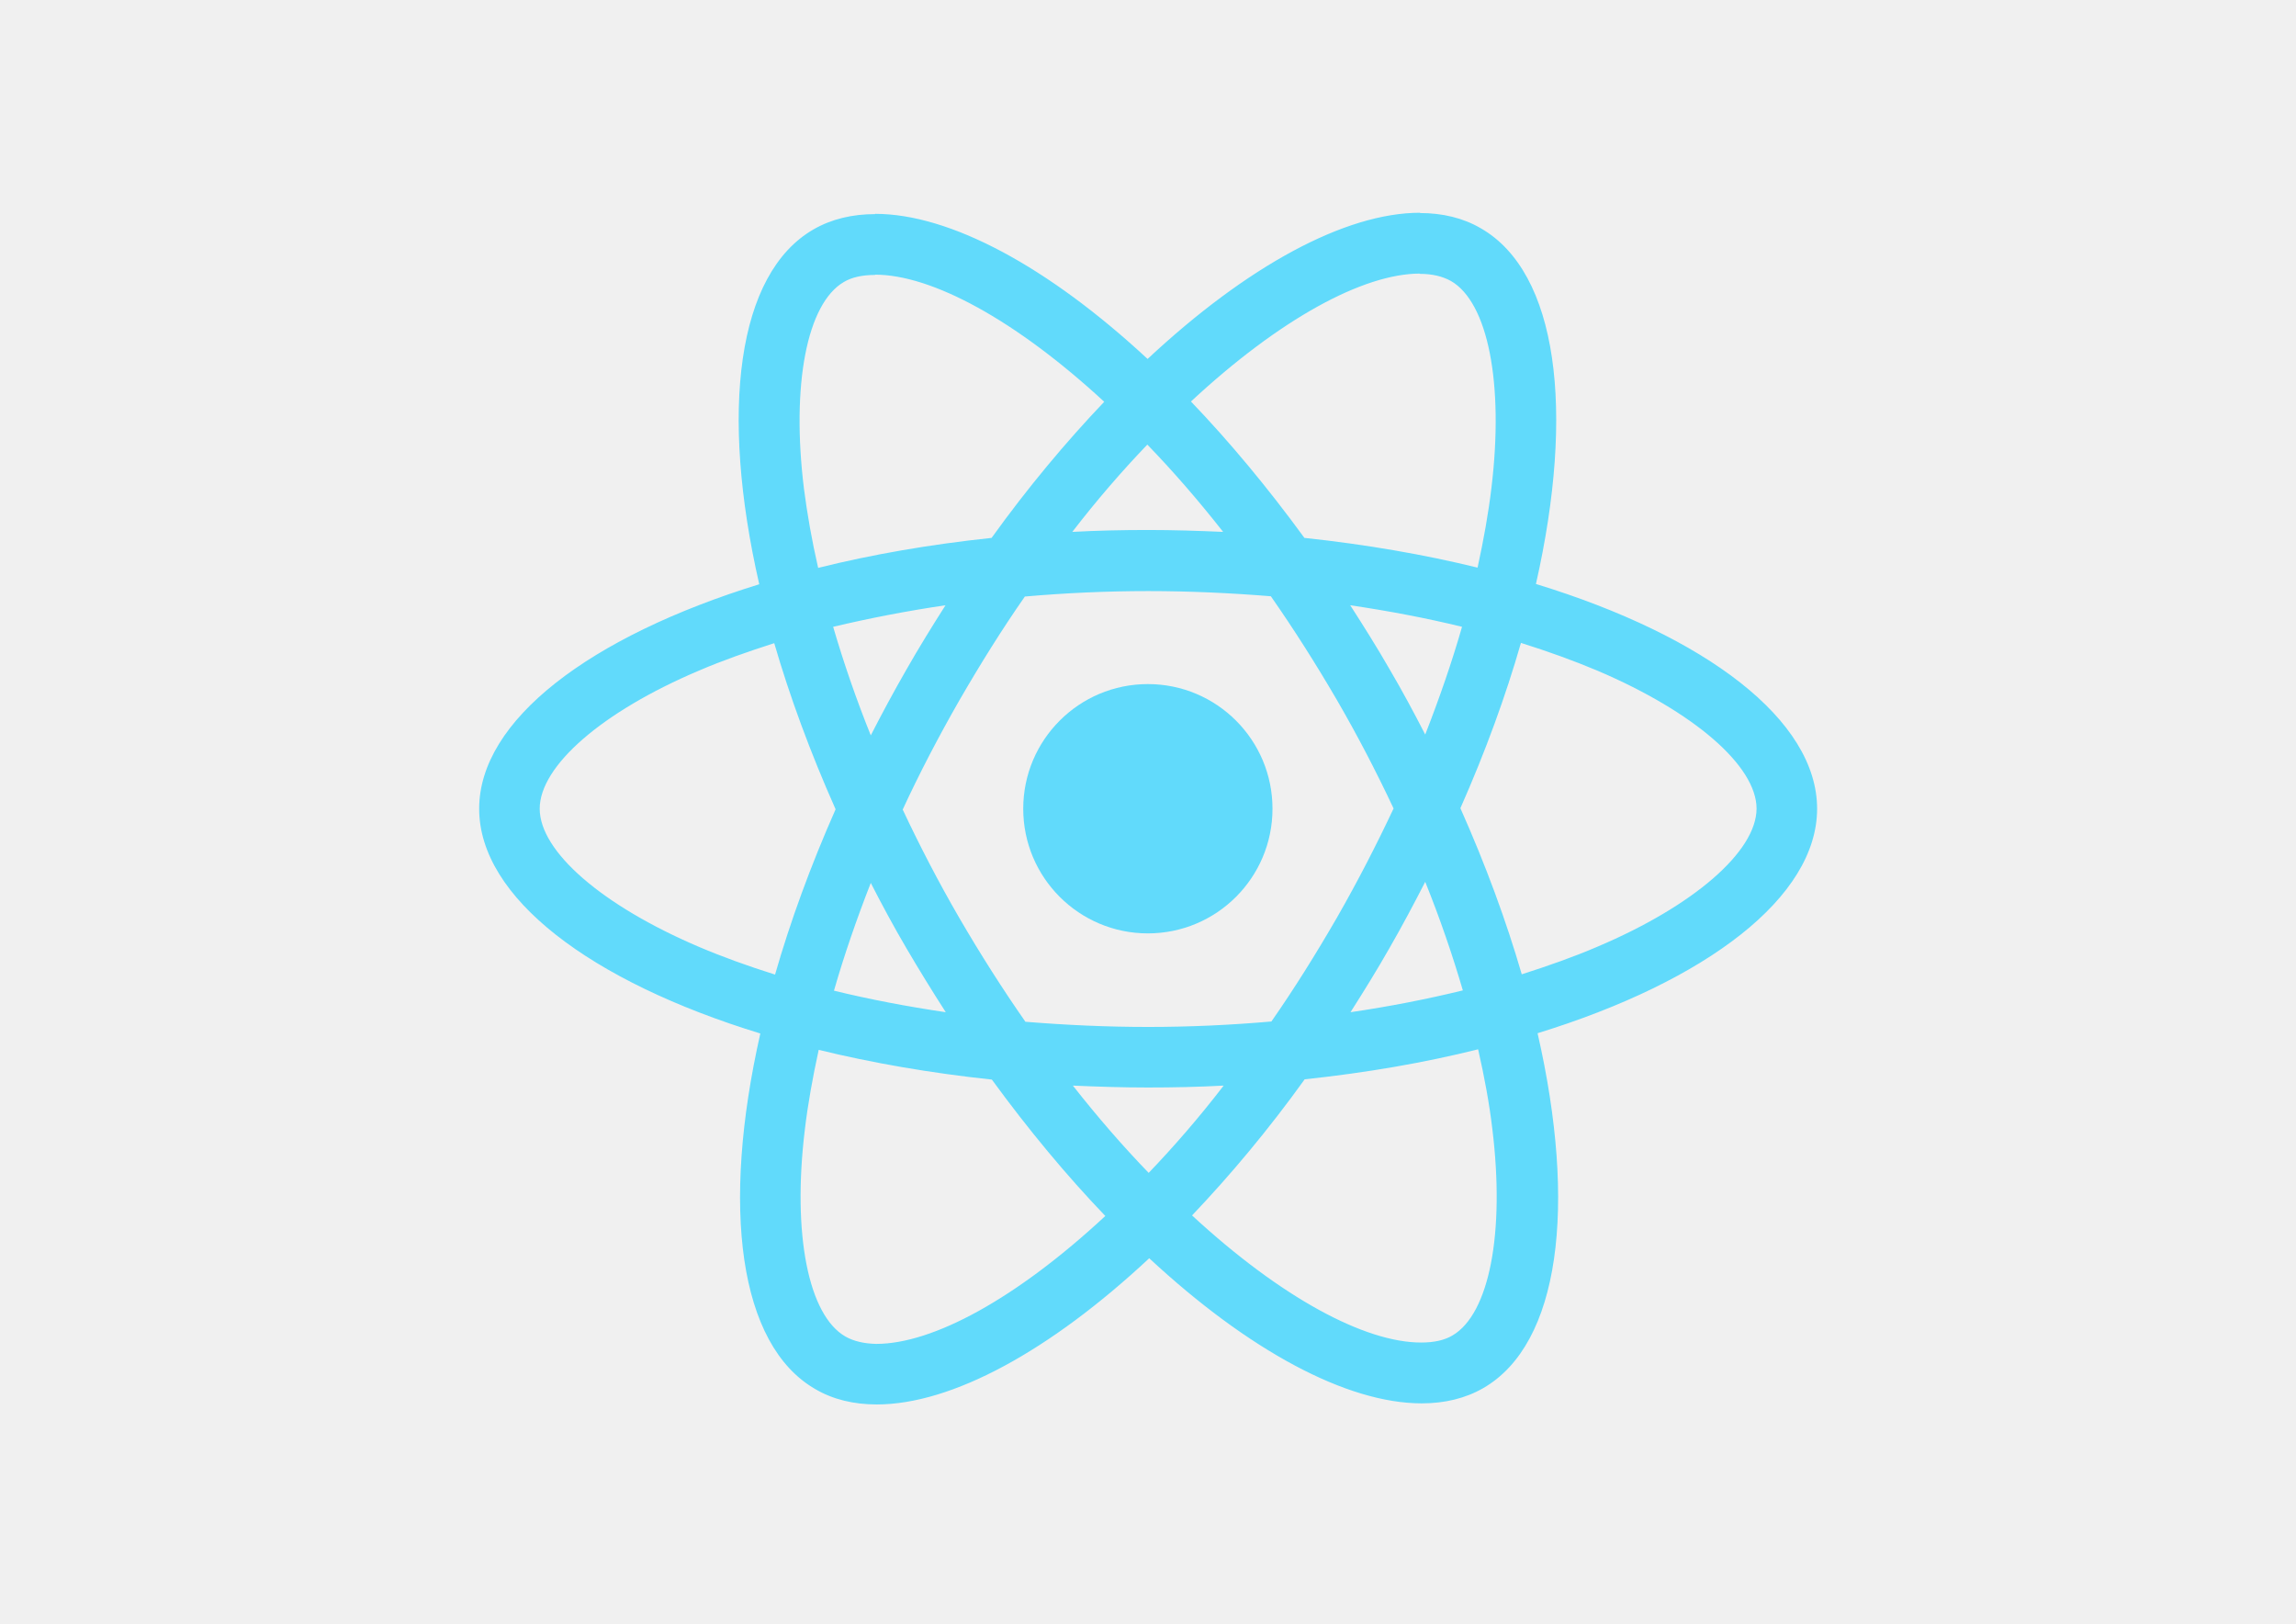
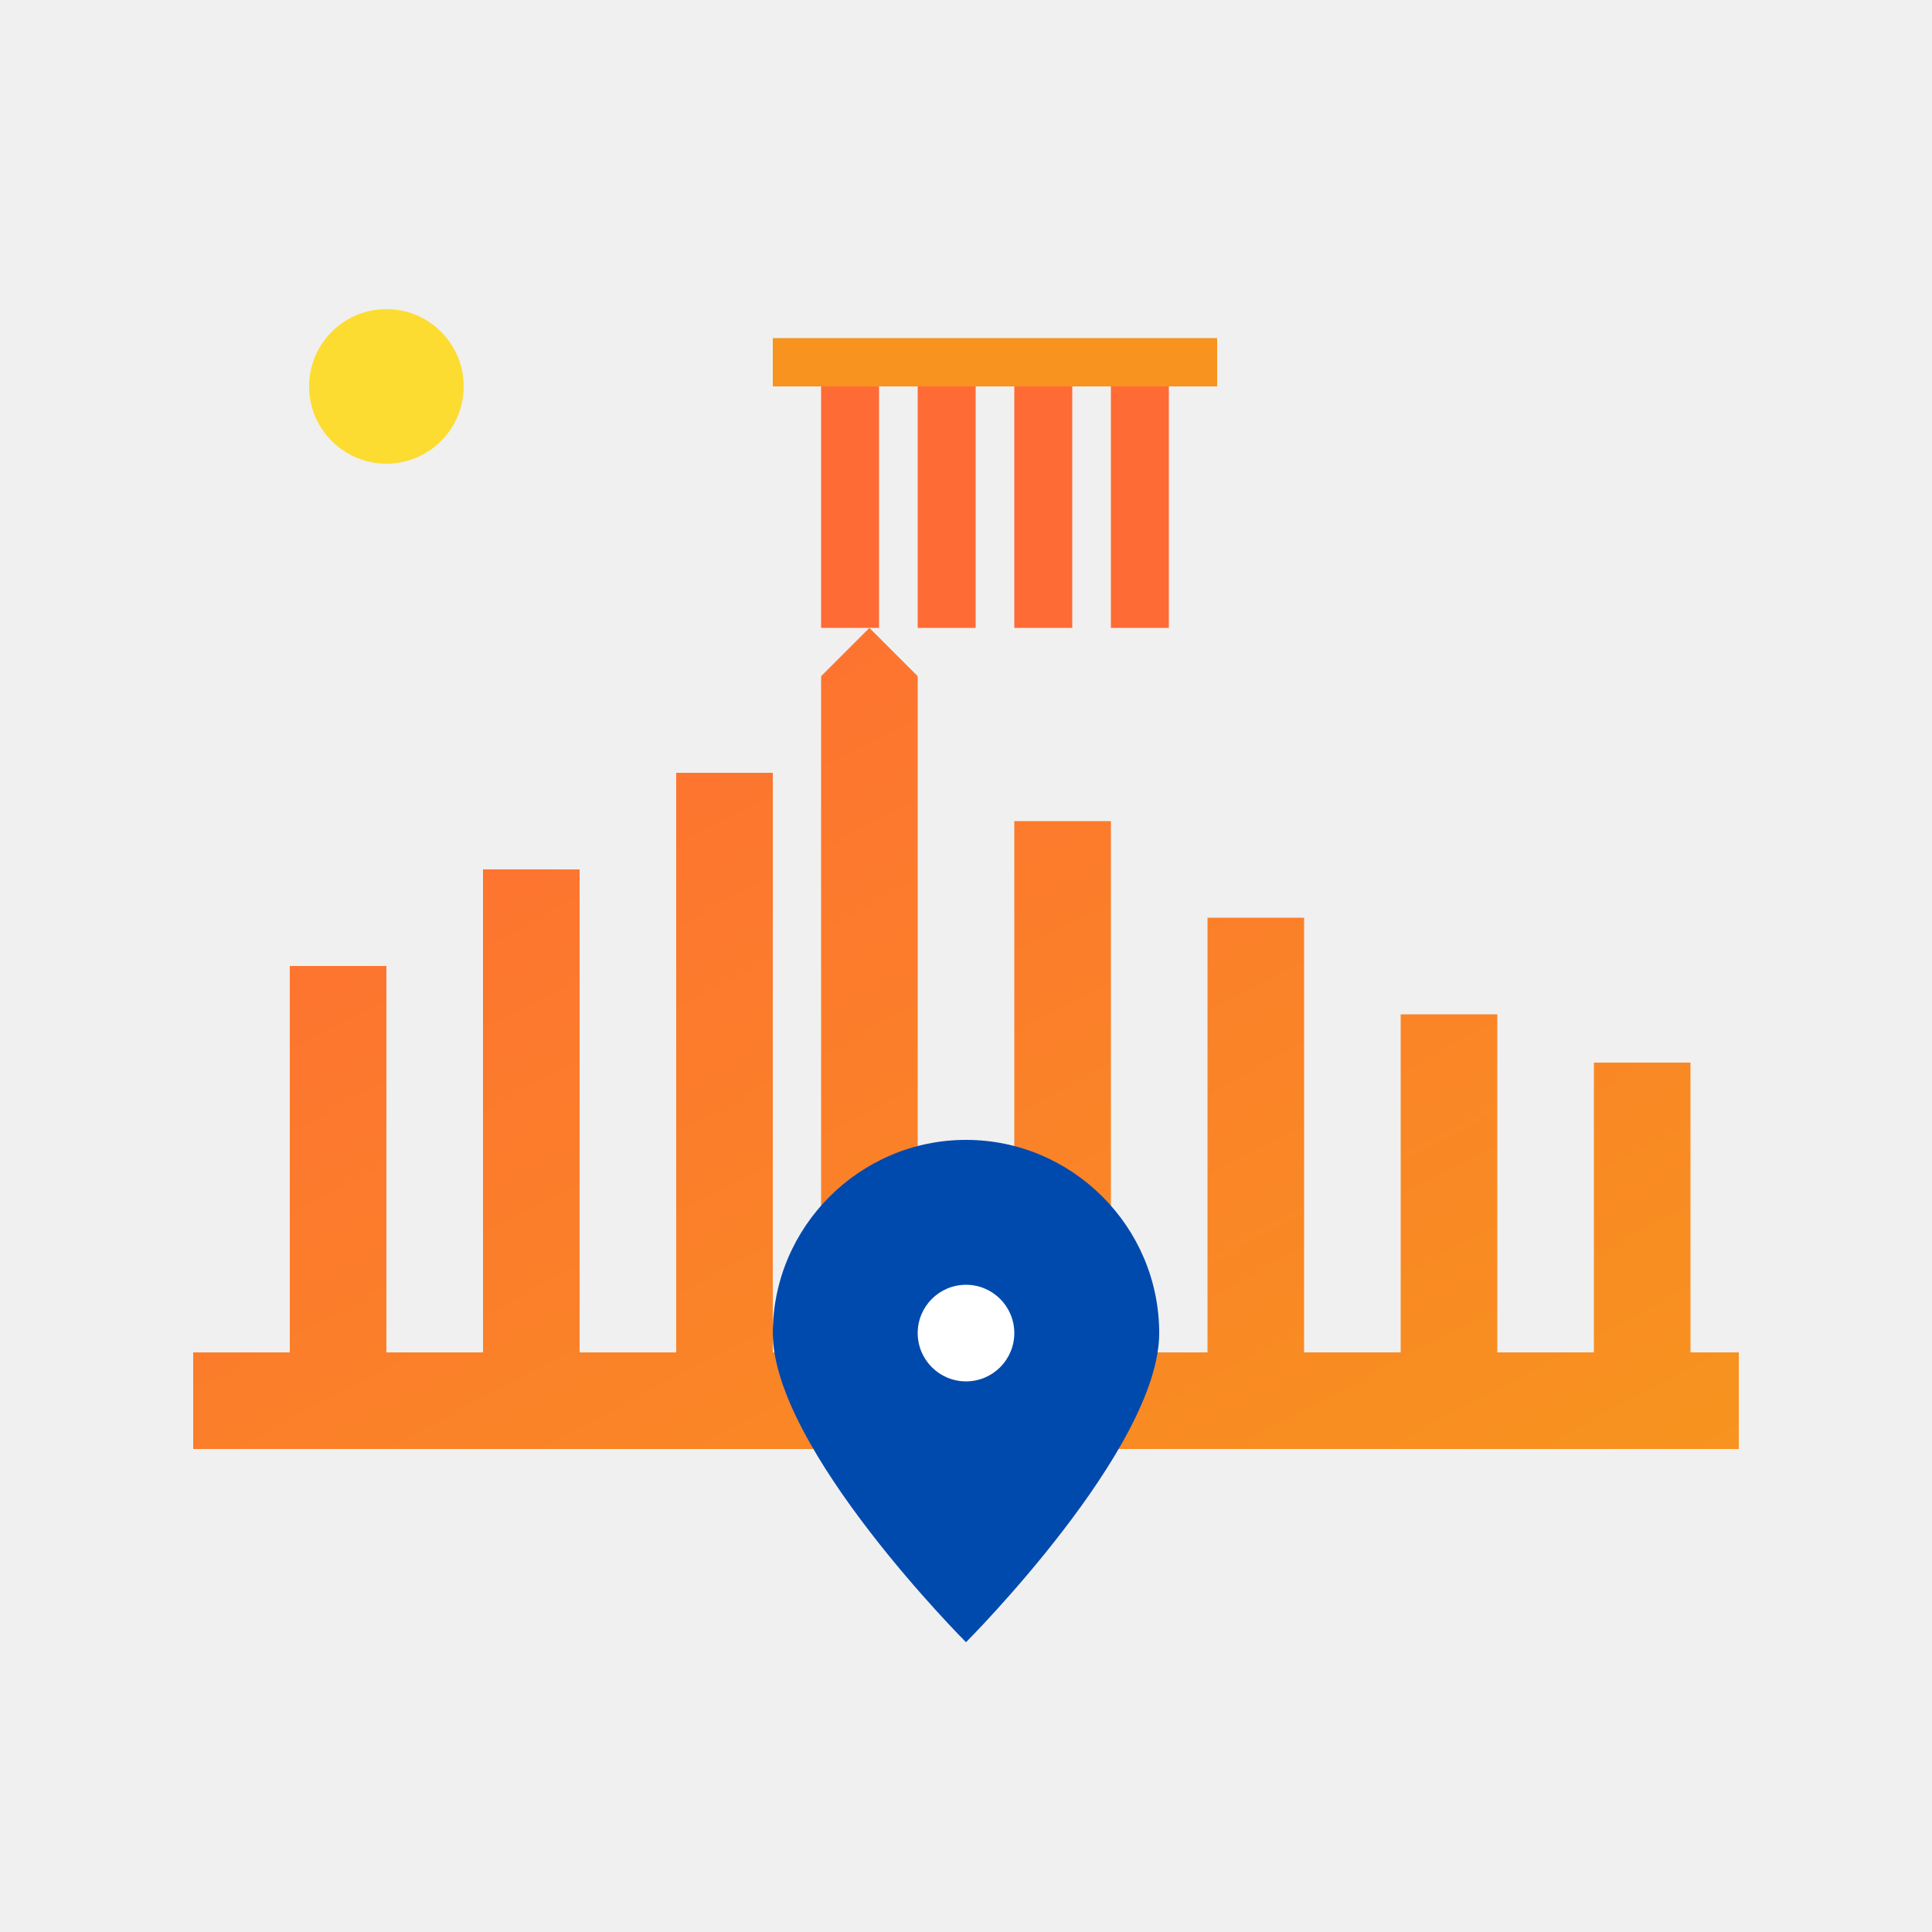
- <svg xmlns="http://www.w3.org/2000/svg" viewBox="0 0 841.9 595.3">
-   <g fill="#61DAFB">
-     <path d="M666.3 296.5c0-32.5-40.7-63.3-103.1-82.4 14.4-63.6 8-114.2-20.2-130.4-6.5-3.8-14.1-5.6-22.4-5.6v22.3c4.6 0 8.3.9 11.4 2.6 13.6 7.8 19.5 37.5 14.9 75.7-1.1 9.4-2.9 19.3-5.1 29.4-19.6-4.8-41-8.5-63.5-10.9-13.5-18.5-27.5-35.3-41.6-50 32.6-30.3 63.2-46.9 84-46.9V78c-27.5 0-63.5 19.6-99.9 53.6-36.4-33.8-72.4-53.2-99.9-53.2v22.3c20.7 0 51.4 16.5 84 46.6-14 14.7-28 31.4-41.3 49.9-22.6 2.4-44 6.1-63.6 11-2.3-10-4-19.7-5.2-29-4.7-38.2 1.1-67.9 14.6-75.8 3-1.8 6.9-2.6 11.5-2.6V78.5c-8.4 0-16 1.8-22.6 5.6-28.1 16.2-34.4 66.7-19.9 130.1-62.2 19.2-102.7 49.9-102.7 82.3 0 32.5 40.7 63.3 103.1 82.4-14.4 63.6-8 114.2 20.2 130.4 6.5 3.8 14.1 5.6 22.5 5.6 27.5 0 63.5-19.6 99.9-53.6 36.4 33.8 72.4 53.2 99.9 53.2 8.4 0 16-1.8 22.6-5.6 28.1-16.2 34.4-66.7 19.9-130.1 62-19.1 102.5-49.9 102.5-82.3zm-130.2-66.7c-3.7 12.9-8.3 26.2-13.5 39.5-4.1-8-8.4-16-13.1-24-4.6-8-9.5-15.8-14.4-23.4 14.2 2.1 27.9 4.7 41 7.9zm-45.8 106.5c-7.8 13.5-15.8 26.3-24.1 38.2-14.9 1.3-30 2-45.2 2-15.1 0-30.2-.7-45-1.9-8.3-11.9-16.4-24.6-24.2-38-7.6-13.1-14.5-26.4-20.8-39.8 6.2-13.4 13.2-26.8 20.7-39.9 7.8-13.5 15.8-26.3 24.1-38.2 14.9-1.3 30-2 45.2-2 15.1 0 30.2.7 45 1.9 8.3 11.9 16.4 24.6 24.2 38 7.6 13.1 14.5 26.4 20.8 39.8-6.3 13.4-13.2 26.8-20.7 39.9zm32.3-13c5.4 13.4 10 26.8 13.8 39.8-13.1 3.2-26.9 5.9-41.2 8 4.9-7.7 9.8-15.6 14.4-23.7 4.6-8 8.9-16.1 13-24.1zM421.2 430c-9.3-9.6-18.6-20.3-27.8-32 9 .4 18.2.7 27.5.7 9.4 0 18.7-.2 27.8-.7-9 11.7-18.3 22.4-27.5 32zm-74.4-58.9c-14.2-2.1-27.9-4.7-41-7.9 3.7-12.9 8.3-26.2 13.5-39.5 4.1 8 8.4 16 13.1 24 4.7 8 9.5 15.8 14.4 23.4zM420.7 163c9.3 9.6 18.6 20.3 27.8 32-9-.4-18.2-.7-27.5-.7-9.4 0-18.7.2-27.8.7 9-11.7 18.3-22.4 27.5-32zm-74 58.9c-4.9 7.7-9.8 15.6-14.4 23.7-4.6 8-8.9 16-13 24-5.4-13.4-10-26.8-13.8-39.8 13.1-3.1 26.9-5.8 41.2-7.9zm-90.5 125.2c-35.4-15.1-58.3-34.9-58.3-50.6 0-15.7 22.9-35.6 58.3-50.6 8.6-3.7 18-7 27.7-10.1 5.7 19.6 13.2 40 22.5 60.9-9.2 20.8-16.6 41.1-22.2 60.6-9.9-3.1-19.3-6.5-28-10.2zM310 490c-13.6-7.8-19.5-37.5-14.9-75.7 1.1-9.4 2.9-19.3 5.1-29.4 19.6 4.8 41 8.5 63.5 10.9 13.5 18.5 27.5 35.3 41.6 50-32.6 30.3-63.2 46.9-84 46.9-4.5-.1-8.3-1-11.3-2.7zm237.2-76.2c4.7 38.2-1.1 67.9-14.6 75.8-3 1.8-6.9 2.6-11.5 2.6-20.7 0-51.4-16.5-84-46.6 14-14.7 28-31.4 41.3-49.9 22.6-2.4 44-6.1 63.6-11 2.3 10.1 4.1 19.8 5.2 29.1zm38.5-66.7c-8.6 3.7-18 7-27.7 10.1-5.7-19.6-13.2-40-22.5-60.9 9.2-20.8 16.6-41.1 22.2-60.6 9.9 3.1 19.3 6.5 28.1 10.2 35.4 15.1 58.3 34.9 58.3 50.6-.1 15.7-23 35.6-58.4 50.6zM320.8 78.4z" />
-     <circle cx="420.9" cy="296.5" r="45.7" />
-     <path d="M520.5 78.1z" />
-   </g>
+ <svg xmlns="http://www.w3.org/2000/svg" viewBox="0 0 200 200" fill="none">
+   <defs>
+     <linearGradient id="grad1" x1="0%" y1="0%" x2="100%" y2="100%">
+       <stop offset="0%" style="stop-color:#FF6B35;stop-opacity:1" />
+       <stop offset="100%" style="stop-color:#F7931E;stop-opacity:1" />
+     </linearGradient>
+   </defs>
+   <path fill="url(#grad1)" d="M20,140 L30,140 L30,100 L40,100 L40,140 L50,140 L50,90 L60,90 L60,140 L70,140 L70,80 L80,80 L80,140 L85,140 L85,70 L90,65 L95,70 L95,140 L105,140 L105,85 L115,85 L115,140 L125,140 L125,95 L135,95 L135,140 L145,140 L145,105 L155,105 L155,140 L165,140 L165,110 L175,110 L175,140 L180,140 L180,150 L20,150 Z" />
+   <rect fill="#FF6B35" x="85" y="40" width="6" height="25" />
+   <rect fill="#FF6B35" x="95" y="40" width="6" height="25" />
+   <rect fill="#FF6B35" x="105" y="40" width="6" height="25" />
+   <rect fill="#FF6B35" x="115" y="40" width="6" height="25" />
+   <rect fill="#F7931E" x="80" y="35" width="46" height="5" />
+   <path fill="#004AAD" d="M100,170 C100,170 120,150 120,138 C120,127 111,118 100,118 C89,118 80,127 80,138 C80,150 100,170 100,170 Z" />
+   <circle fill="white" cx="100" cy="138" r="5" />
+   <circle fill="#FFD700" cx="40" cy="40" r="8" opacity="0.8" />
</svg>
